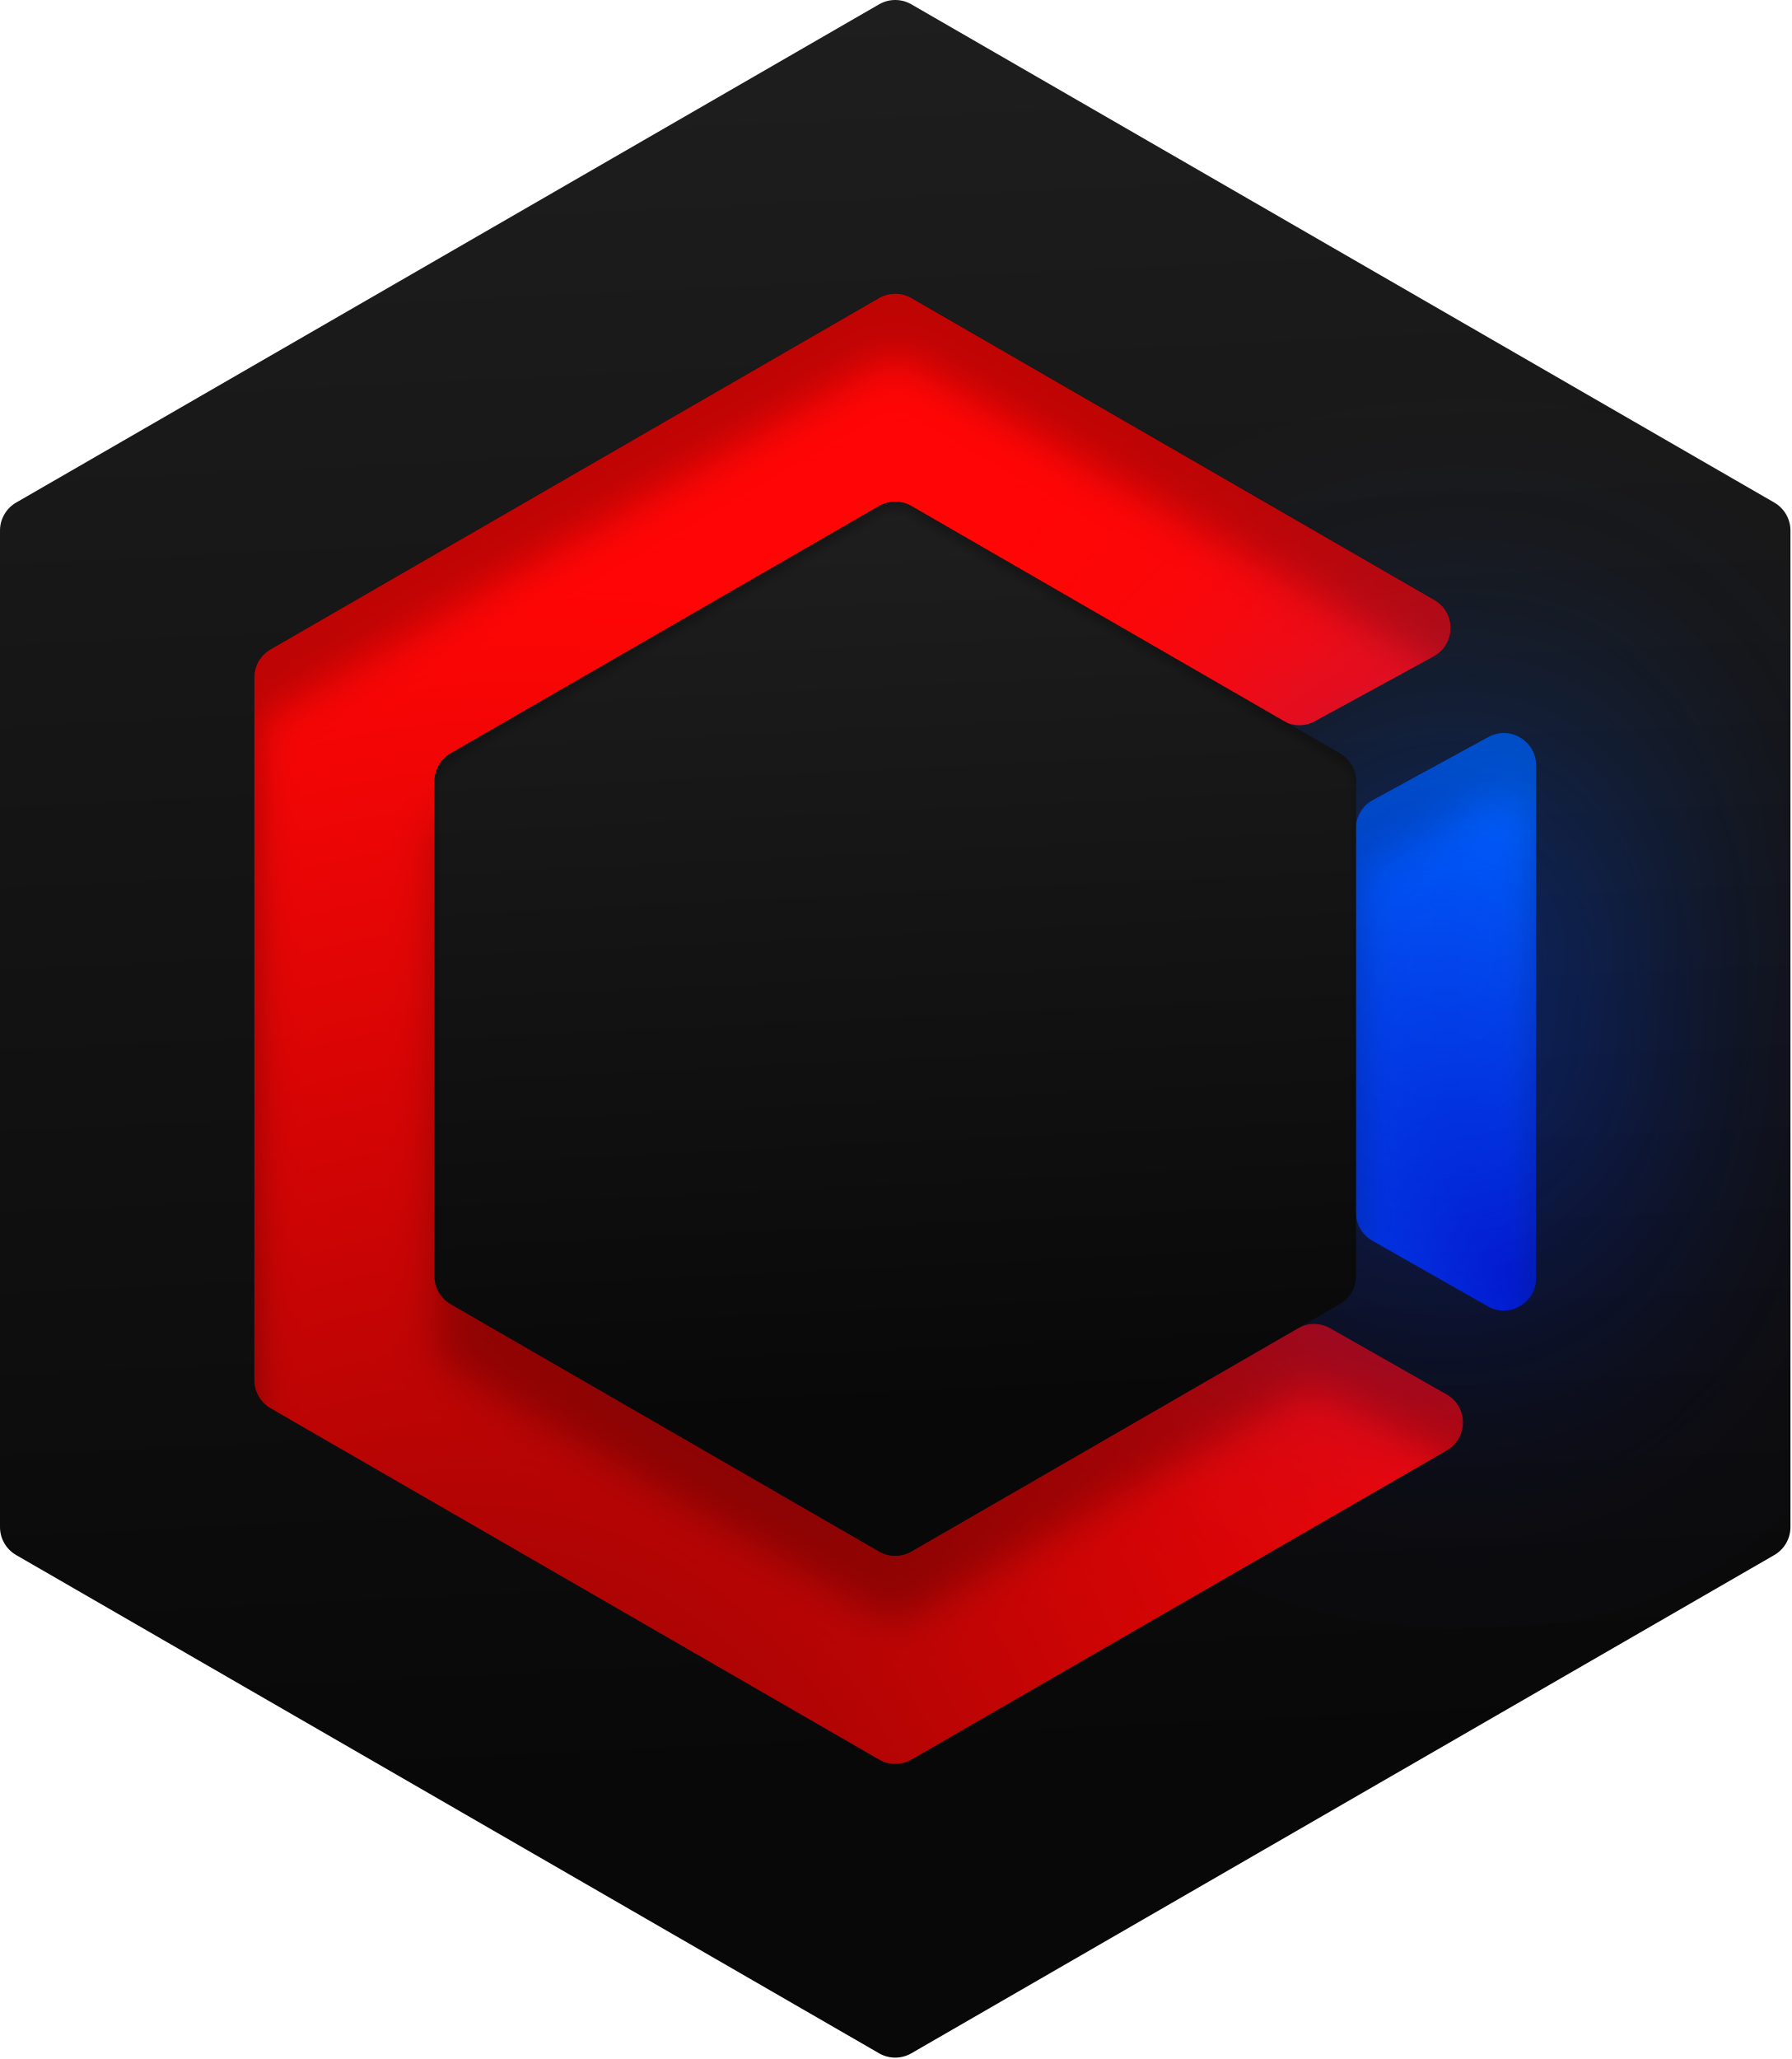
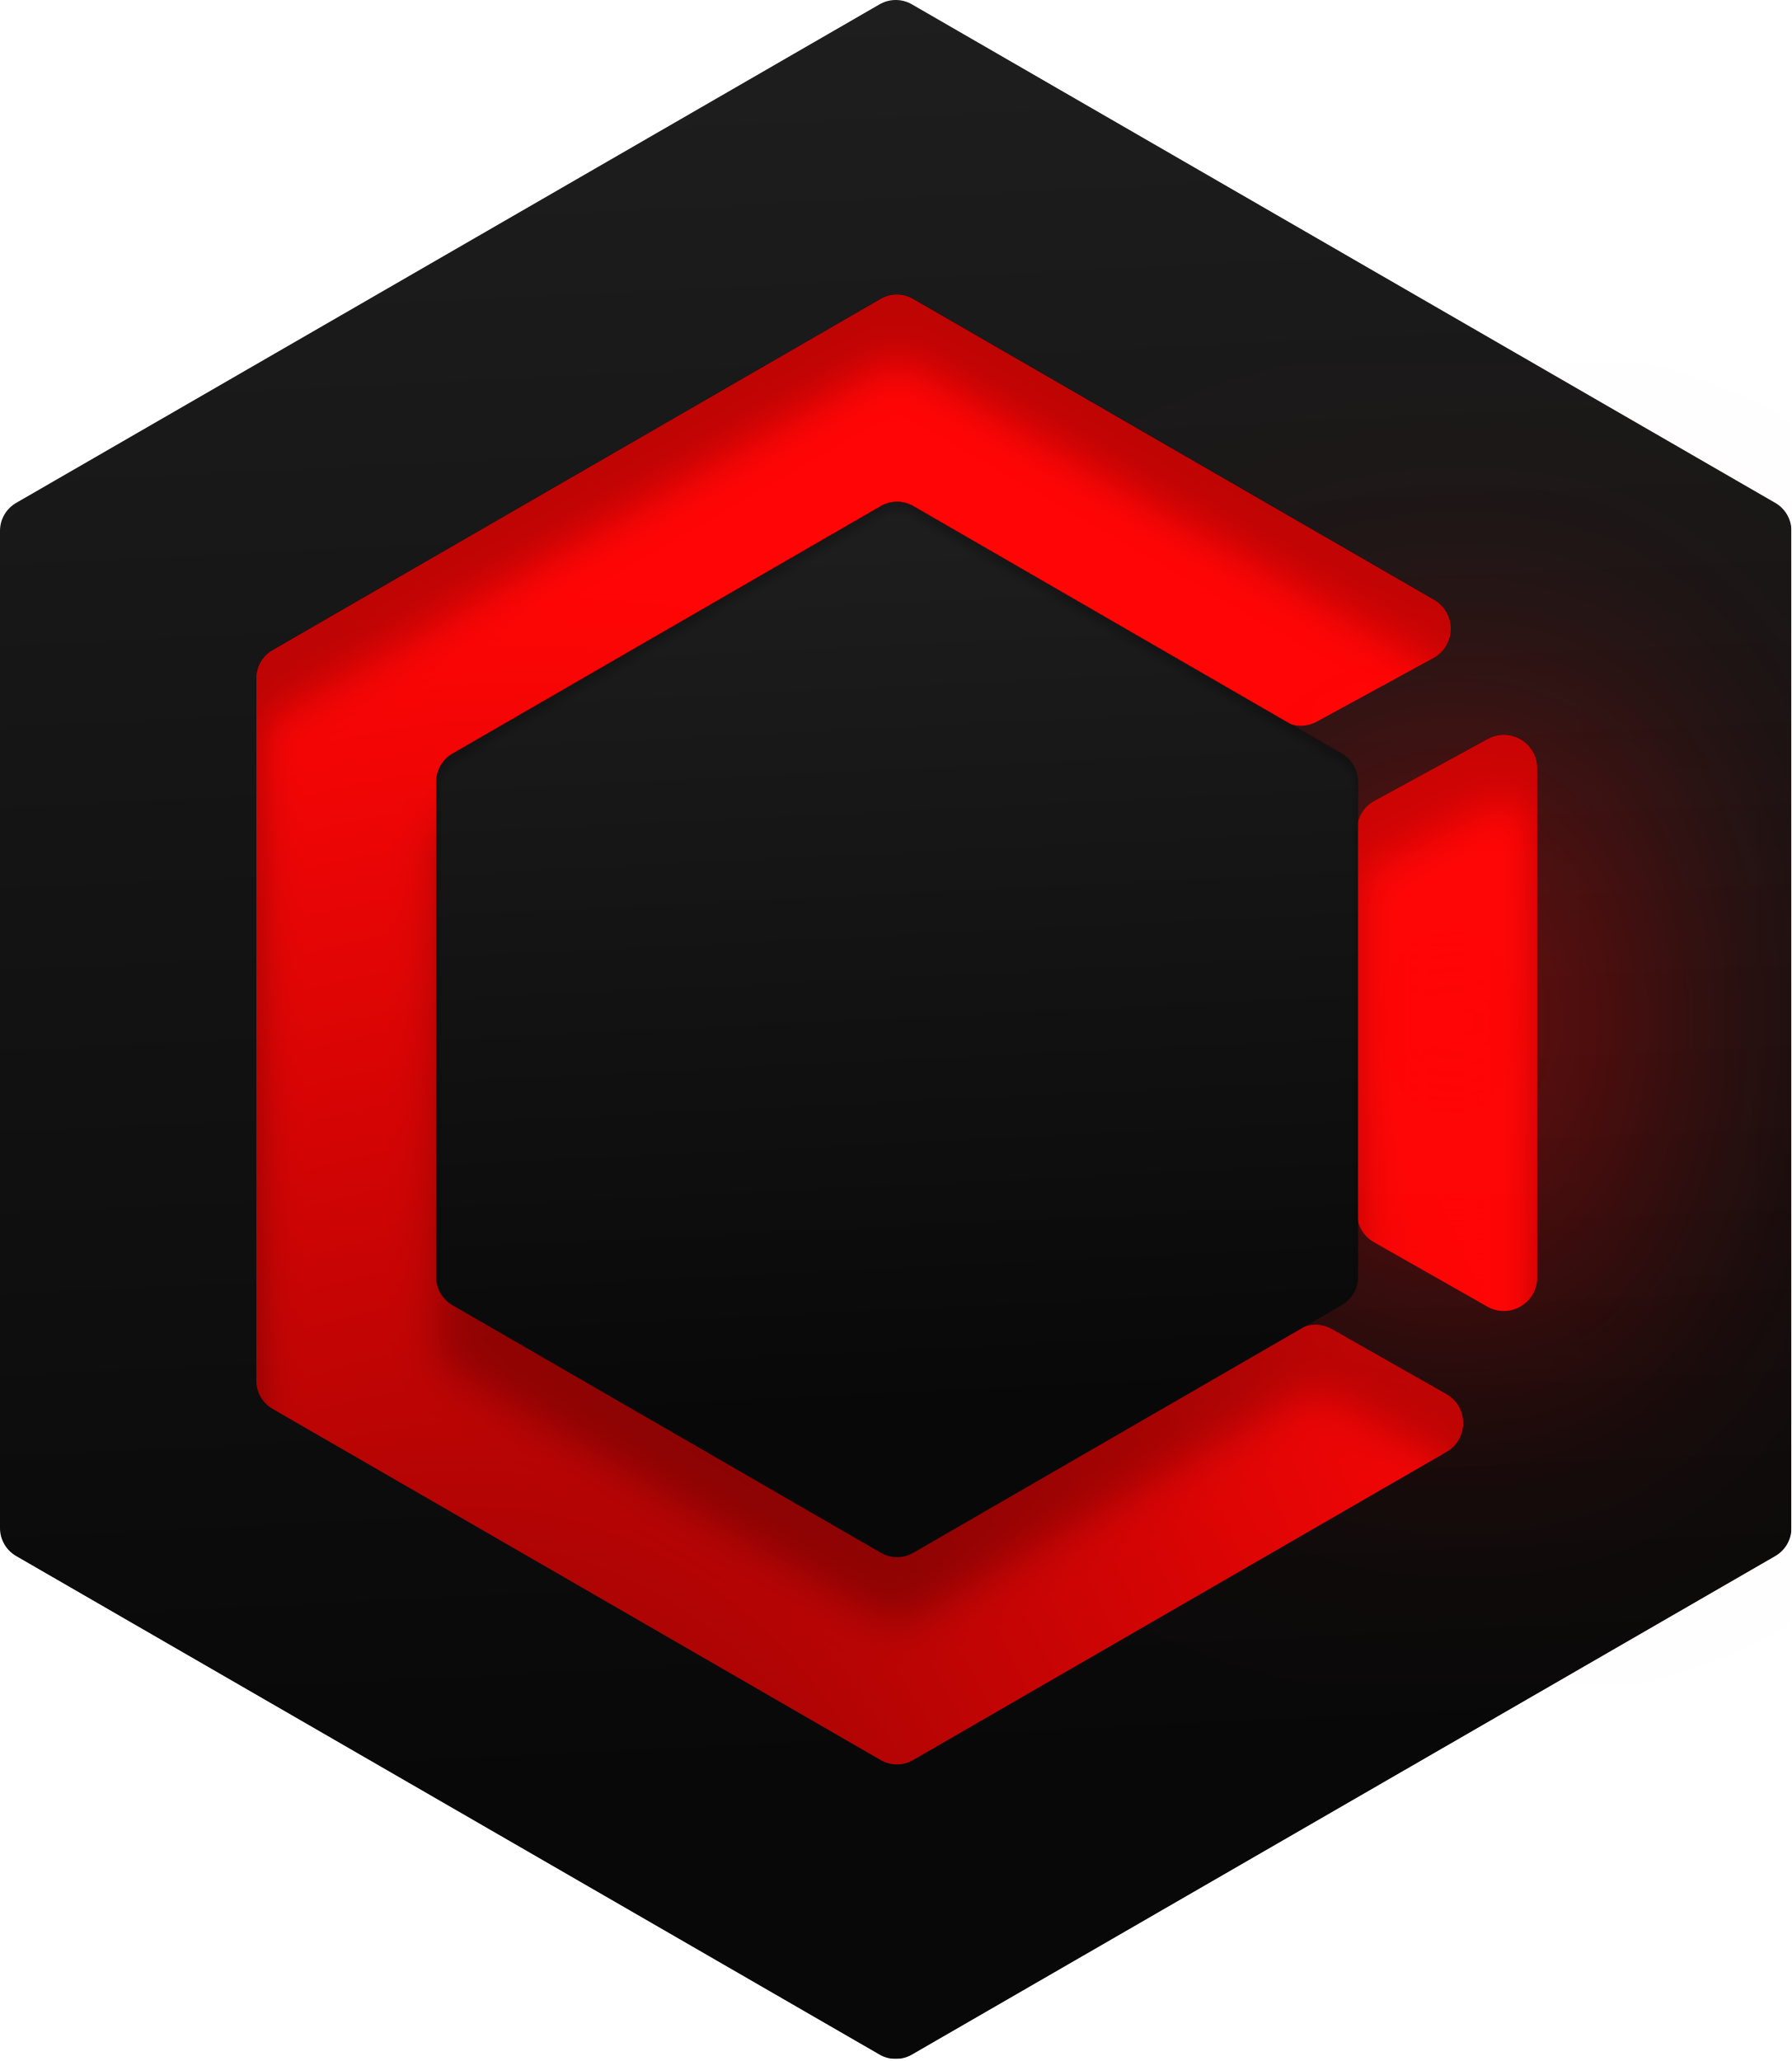
- <svg xmlns="http://www.w3.org/2000/svg" width="832" height="956" viewBox="0 0 832 956" fill="none">
-   <path d="M408.192 2.01C412.833 -0.67 418.551 -0.67 423.192 2.01L823.884 233.349C828.525 236.029 831.384 240.981 831.384 246.34V709.019C831.384 714.378 828.525 719.33 823.884 722.01L423.192 953.349C418.551 956.029 412.833 956.029 408.192 953.349L7.5 722.01C2.859 719.33 0 714.378 0 709.019V246.34C0 240.981 2.859 236.029 7.5 233.349L408.192 2.01Z" fill="url(#paint0_linear)" />
-   <g filter="url(#filter0_i)">
-     <path d="M408.192 138.385C412.833 135.706 418.551 135.706 423.192 138.385L666.055 278.602C676.195 284.457 676.017 299.153 665.738 304.761L610.521 334.884C605.93 337.389 600.366 337.321 595.837 334.707L423.192 235.03C418.551 232.35 412.833 232.35 408.192 235.03L209.301 349.859C204.66 352.539 201.801 357.491 201.801 362.85V592.509C201.801 597.868 204.66 602.82 209.301 605.5L408.192 720.329C412.833 723.009 418.551 723.009 423.192 720.329L602.668 616.709C607.276 614.048 612.949 614.028 617.576 616.656L671.714 647.403C681.795 653.129 681.847 667.639 671.806 673.436L423.192 816.974C418.551 819.653 412.833 819.653 408.192 816.974L125.605 653.822C120.964 651.142 118.105 646.19 118.105 640.831V314.528C118.105 309.169 120.964 304.217 125.605 301.537L408.192 138.385Z" fill="url(#paint1_radial)" />
-   </g>
-   <mask id="mask0" mask-type="alpha" maskUnits="userSpaceOnUse" x="0" y="0" width="832" height="956">
-     <path d="M408.192 2.01C412.833 -0.67 418.551 -0.67 423.192 2.01L823.884 233.349C828.525 236.029 831.384 240.981 831.384 246.34V709.019C831.384 714.378 828.525 719.33 823.884 722.01L423.192 953.349C418.551 956.029 412.833 956.029 408.192 953.349L7.5 722.01C2.859 719.33 0 714.378 0 709.019V246.34C0 240.981 2.859 236.029 7.5 233.349L408.192 2.01Z" fill="url(#paint2_linear)" />
+ <svg xmlns="http://www.w3.org/2000/svg" width="805" height="926" viewBox="0 0 805 926" fill="none">
+   <mask id="mask0" style="mask-type:alpha" maskUnits="userSpaceOnUse" x="0" y="0" width="805" height="926">
+     <rect width="805" height="925.09" fill="url(#paint0_linear)" />
  </mask>
  <g mask="url(#mask0)">
+     <path d="M395.238 1.946C399.732 -0.649 405.268 -0.649 409.762 1.946L797.738 225.953C802.232 228.547 805 233.342 805 238.531V686.545C805 691.734 802.232 696.529 797.738 699.123L409.762 923.13C405.268 925.725 399.732 925.725 395.238 923.13L7.262 699.123C2.768 696.529 0 691.734 0 686.545V238.531C0 233.342 2.768 228.547 7.262 225.953L395.238 1.946Z" fill="url(#paint1_linear)" />
+     <g filter="url(#filter0_i)">
+       <path d="M395.755 134.273C400.244 131.681 405.775 131.681 410.264 134.273L644.416 269.499C654.554 275.353 654.377 290.047 644.1 295.655L591.697 324.251C587.105 326.757 581.54 326.69 577.01 324.074L410.263 227.776C405.774 225.183 400.244 225.183 395.755 227.776L203.383 338.873C198.894 341.465 196.128 346.256 196.128 351.441V573.635C196.128 578.82 198.894 583.611 203.382 586.203L395.755 697.3C400.244 699.893 405.774 699.893 410.263 697.3L583.612 597.19C588.221 594.528 593.895 594.508 598.523 597.137L649.901 626.325C659.981 632.051 660.033 646.559 649.994 652.356L410.264 790.803C405.775 793.395 400.244 793.395 395.755 790.803L122.429 632.955C117.94 630.362 115.175 625.571 115.175 620.386V304.69C115.175 299.505 117.94 294.714 122.429 292.121L395.755 134.273Z" fill="url(#paint2_radial)" />
+     </g>
    <g filter="url(#filter1_i)">
-       <path d="M690.872 606.532C700.871 612.211 713.279 604.989 713.279 593.489V355.356C713.279 343.97 701.091 336.735 691.096 342.188L637.399 371.482C632.581 374.111 629.583 379.161 629.583 384.65V562.993C629.583 568.39 632.482 573.371 637.175 576.036L690.872 606.532Z" fill="url(#paint3_radial)" />
+       <path d="M668.345 587.058C678.344 592.737 690.753 585.514 690.753 574.015V345.181C690.753 333.794 678.565 326.56 668.569 332.013L617.564 359.838C612.745 362.467 609.748 367.518 609.748 373.006V545.047C609.748 550.444 612.647 555.425 617.34 558.09L668.345 587.058Z" fill="url(#paint3_radial)" />
    </g>
    <g filter="url(#filter2_f)">
-       <path d="M690.872 606.532C700.871 612.211 713.279 604.989 713.279 593.489V355.356C713.279 343.97 701.091 336.735 691.096 342.188L637.399 371.482C632.581 374.111 629.583 379.161 629.583 384.65V562.993C629.583 568.39 632.482 573.371 637.175 576.036L690.872 606.532Z" fill="url(#paint4_radial)" />
+       <path d="M668.345 587.058C678.344 592.737 690.753 585.514 690.753 574.015V345.181C690.753 333.794 678.565 326.56 668.569 332.013L617.564 359.838C612.745 362.467 609.748 367.518 609.748 373.006V545.047C609.748 550.444 612.647 555.425 617.34 558.09L668.345 587.058Z" fill="url(#paint4_radial)" />
+     </g>
+     <g filter="url(#filter3_i)">
+       <path d="M395.852 227.396C400.345 224.8 405.88 224.8 410.373 227.396L602.922 338.673C607.415 341.27 610.183 346.068 610.183 351.261V573.815C610.183 579.008 607.415 583.806 602.922 586.403L410.373 697.68C405.88 700.276 400.345 700.276 395.852 697.68L203.303 586.403C198.81 583.806 196.042 579.008 196.042 573.815V351.261C196.042 346.068 198.81 341.27 203.303 338.673L395.852 227.396Z" fill="url(#paint5_linear)" />
    </g>
  </g>
-   <g filter="url(#filter3_i)">
-     <path d="M408.192 235.03C412.833 232.35 418.551 232.35 423.192 235.03L622.083 349.859C626.724 352.539 629.583 357.491 629.583 362.85V592.509C629.583 597.868 626.724 602.82 622.083 605.5L423.192 720.329C418.551 723.009 412.833 723.009 408.192 720.329L209.301 605.5C204.66 602.82 201.801 597.868 201.801 592.509V362.85C201.801 357.491 204.66 352.539 209.301 349.859L408.192 235.03Z" fill="url(#paint5_linear)" />
-   </g>
  <defs>
-     <filter id="filter0_i" x="118.105" y="136.376" width="561.201" height="701.607" filterUnits="userSpaceOnUse" color-interpolation-filters="sRGB">
+     <filter id="filter0_i" x="115.175" y="132.329" width="542.317" height="679.419" filterUnits="userSpaceOnUse" color-interpolation-filters="sRGB">
      <feFlood flood-opacity="0" result="BackgroundImageFix" />
      <feBlend mode="normal" in="SourceGraphic" in2="BackgroundImageFix" result="shape" />
      <feColorMatrix in="SourceAlpha" type="matrix" values="0 0 0 0 0 0 0 0 0 0 0 0 0 0 0 0 0 0 127 0" result="hardAlpha" />
      <feOffset dy="30" />
      <feGaussianBlur stdDeviation="9.5" />
      <feComposite in2="hardAlpha" operator="arithmetic" k2="-1" k3="1" />
      <feColorMatrix type="matrix" values="0 0 0 0 0 0 0 0 0 0 0 0 0 0 0 0 0 0 0.25 0" />
      <feBlend mode="normal" in2="shape" result="effect1_innerShadow" />
    </filter>
-     <filter id="filter1_i" x="629.583" y="340.335" width="83.697" height="287.176" filterUnits="userSpaceOnUse" color-interpolation-filters="sRGB">
+     <filter id="filter1_i" x="609.748" y="330.16" width="81.005" height="277.877" filterUnits="userSpaceOnUse" color-interpolation-filters="sRGB">
      <feFlood flood-opacity="0" result="BackgroundImageFix" />
      <feBlend mode="normal" in="SourceGraphic" in2="BackgroundImageFix" result="shape" />
      <feColorMatrix in="SourceAlpha" type="matrix" values="0 0 0 0 0 0 0 0 0 0 0 0 0 0 0 0 0 0 127 0" result="hardAlpha" />
      <feOffset dy="30" />
      <feGaussianBlur stdDeviation="9.5" />
      <feComposite in2="hardAlpha" operator="arithmetic" k2="-1" k3="1" />
      <feColorMatrix type="matrix" values="0 0 0 0 0 0 0 0 0 0 0 0 0 0 0 0 0 0 0.25 0" />
      <feBlend mode="normal" in2="shape" result="effect1_innerShadow" />
    </filter>
-     <filter id="filter2_f" x="462.583" y="173.335" width="417.697" height="602.176" filterUnits="userSpaceOnUse" color-interpolation-filters="sRGB">
+     <filter id="filter2_f" x="442.748" y="163.16" width="415.005" height="592.877" filterUnits="userSpaceOnUse" color-interpolation-filters="sRGB">
      <feFlood flood-opacity="0" result="BackgroundImageFix" />
      <feBlend mode="normal" in="SourceGraphic" in2="BackgroundImageFix" result="shape" />
      <feGaussianBlur stdDeviation="83.5" result="effect1_foregroundBlur" />
    </filter>
-     <filter id="filter3_i" x="201.801" y="233.02" width="427.782" height="493.319" filterUnits="userSpaceOnUse" color-interpolation-filters="sRGB">
+     <filter id="filter3_i" x="196.042" y="225.449" width="414.14" height="478.178" filterUnits="userSpaceOnUse" color-interpolation-filters="sRGB">
      <feFlood flood-opacity="0" result="BackgroundImageFix" />
      <feBlend mode="normal" in="SourceGraphic" in2="BackgroundImageFix" result="shape" />
      <feColorMatrix in="SourceAlpha" type="matrix" values="0 0 0 0 0 0 0 0 0 0 0 0 0 0 0 0 0 0 127 0" result="hardAlpha" />
      <feOffset dy="4" />
      <feGaussianBlur stdDeviation="2" />
      <feComposite in2="hardAlpha" operator="arithmetic" k2="-1" k3="1" />
      <feColorMatrix type="matrix" values="0 0 0 0 0 0 0 0 0 0 0 0 0 0 0 0 0 0 0.25 0" />
      <feBlend mode="normal" in2="shape" result="effect1_innerShadow" />
    </filter>
-     <linearGradient id="paint0_linear" x1="415.692" y1="-2.321" x2="455.5" y2="823" gradientUnits="userSpaceOnUse">
+     <linearGradient id="paint0_linear" x1="402.5" y1="0" x2="402.5" y2="925.09" gradientUnits="userSpaceOnUse">
+       <stop stop-color="#1A1A1A" />
+       <stop offset="1" stop-color="#0A0A0A" />
+     </linearGradient>
+     <linearGradient id="paint1_linear" x1="402.5" y1="-2.247" x2="441.047" y2="796.912" gradientUnits="userSpaceOnUse">
      <stop stop-color="#1F1E1E" />
      <stop offset="1" stop-color="#090808" />
    </linearGradient>
-     <radialGradient id="paint1_radial" cx="0" cy="0" r="1" gradientUnits="userSpaceOnUse" gradientTransform="translate(189.485 1031.88) rotate(-79.4986) scale(760.742 578.641)">
+     <radialGradient id="paint2_radial" cx="0" cy="0" r="1" gradientUnits="userSpaceOnUse" gradientTransform="translate(184.216 998.72) rotate(-79.5014) scale(736.007 559.682)">
      <stop stop-color="#770303" />
      <stop offset="1" stop-color="#FF0505" />
    </radialGradient>
-     <linearGradient id="paint2_linear" x1="415.692" y1="-2.321" x2="455.5" y2="823" gradientUnits="userSpaceOnUse">
-       <stop stop-color="#1F1E1E" />
-       <stop offset="1" stop-color="#090808" />
-     </linearGradient>
-     <radialGradient id="paint3_radial" cx="0" cy="0" r="1" gradientUnits="userSpaceOnUse" gradientTransform="translate(699.605 592.155) rotate(-110.246) scale(252.847 156.112)">
-       <stop stop-color="#0216CF" />
-       <stop offset="1" stop-color="#0066FF" />
+     <radialGradient id="paint3_radial" cx="0" cy="0" r="1" gradientUnits="userSpaceOnUse" gradientTransform="translate(181.983 1041.61) rotate(-80.4981) scale(791.484 546.959)">
+       <stop stop-color="#770303" />
+       <stop offset="1" stop-color="#FF0505" />
    </radialGradient>
-     <radialGradient id="paint4_radial" cx="0" cy="0" r="1" gradientUnits="userSpaceOnUse" gradientTransform="translate(699.605 592.155) rotate(-110.246) scale(252.847 156.112)">
-       <stop stop-color="#0216CF" />
-       <stop offset="1" stop-color="#0066FF" />
+     <radialGradient id="paint4_radial" cx="0" cy="0" r="1" gradientUnits="userSpaceOnUse" gradientTransform="translate(181.983 1041.61) rotate(-80.4981) scale(791.484 546.959)">
+       <stop stop-color="#770303" />
+       <stop offset="1" stop-color="#FF0505" />
    </radialGradient>
-     <linearGradient id="paint5_linear" x1="415.692" y1="231.832" x2="435.988" y2="654.556" gradientUnits="userSpaceOnUse">
+     <linearGradient id="paint5_linear" x1="403.113" y1="224.297" x2="422.8" y2="633.94" gradientUnits="userSpaceOnUse">
      <stop stop-color="#1F1E1E" />
      <stop offset="1" stop-color="#090808" />
    </linearGradient>
  </defs>
</svg>
